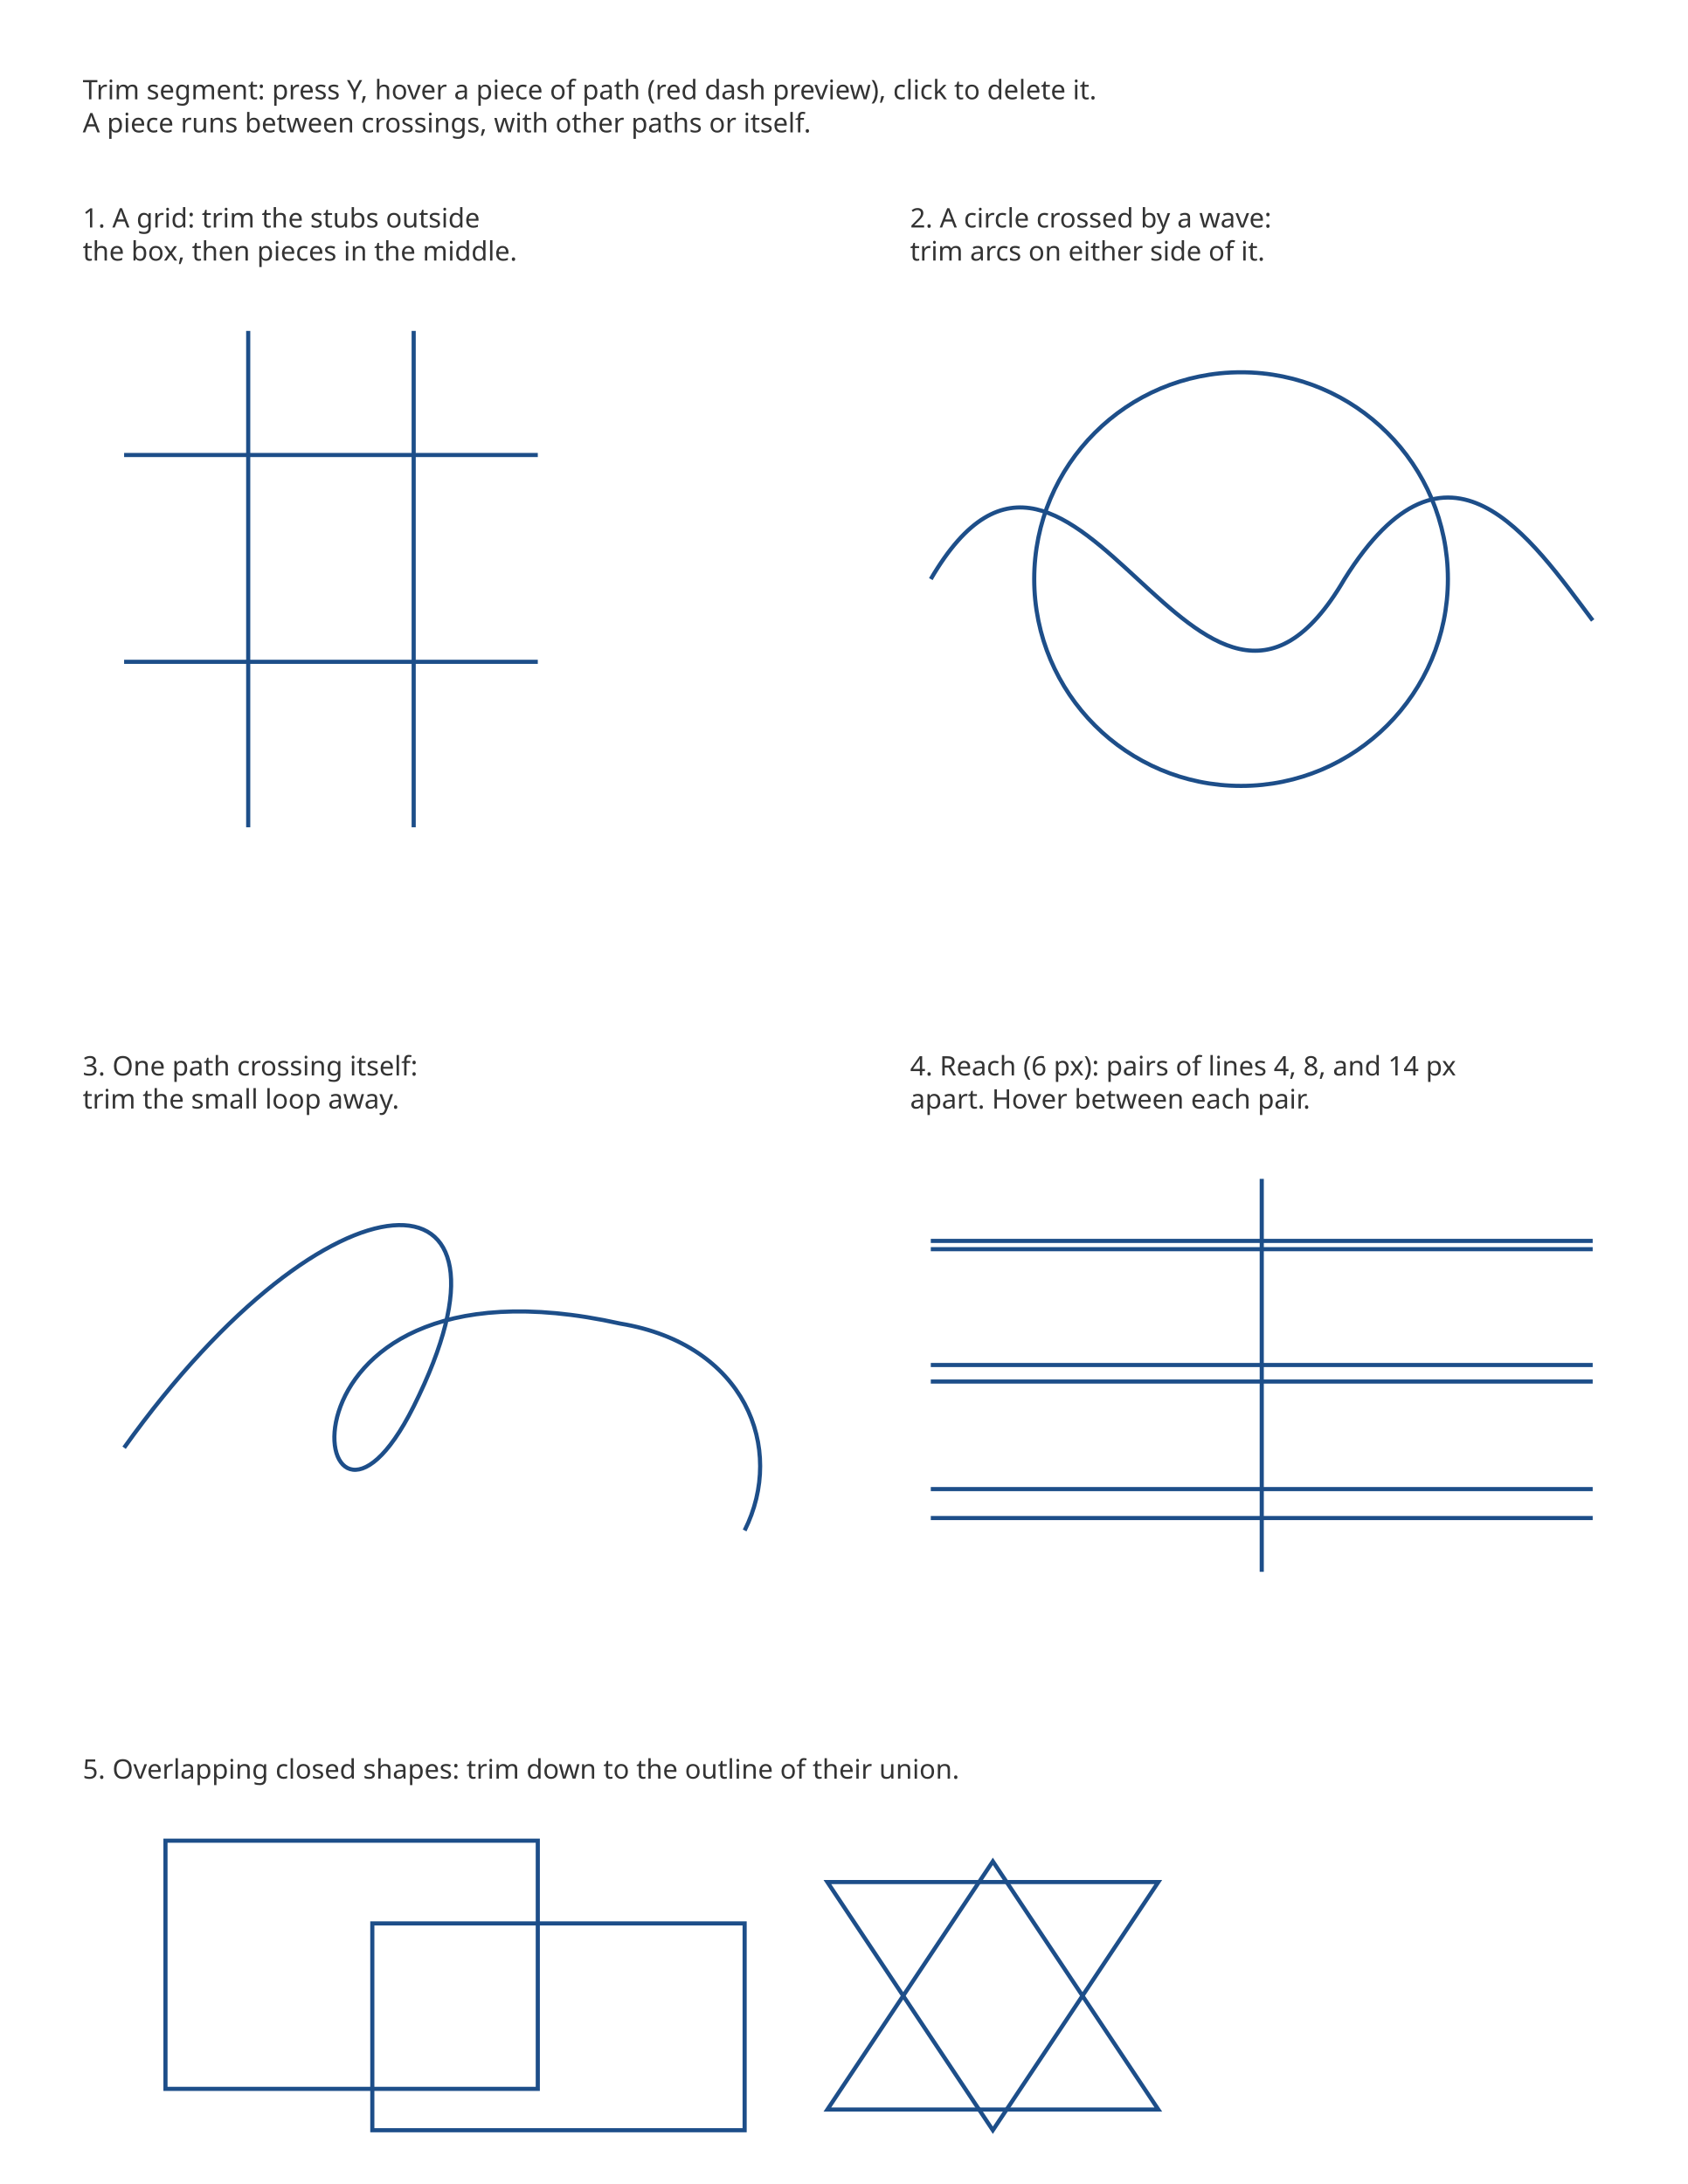
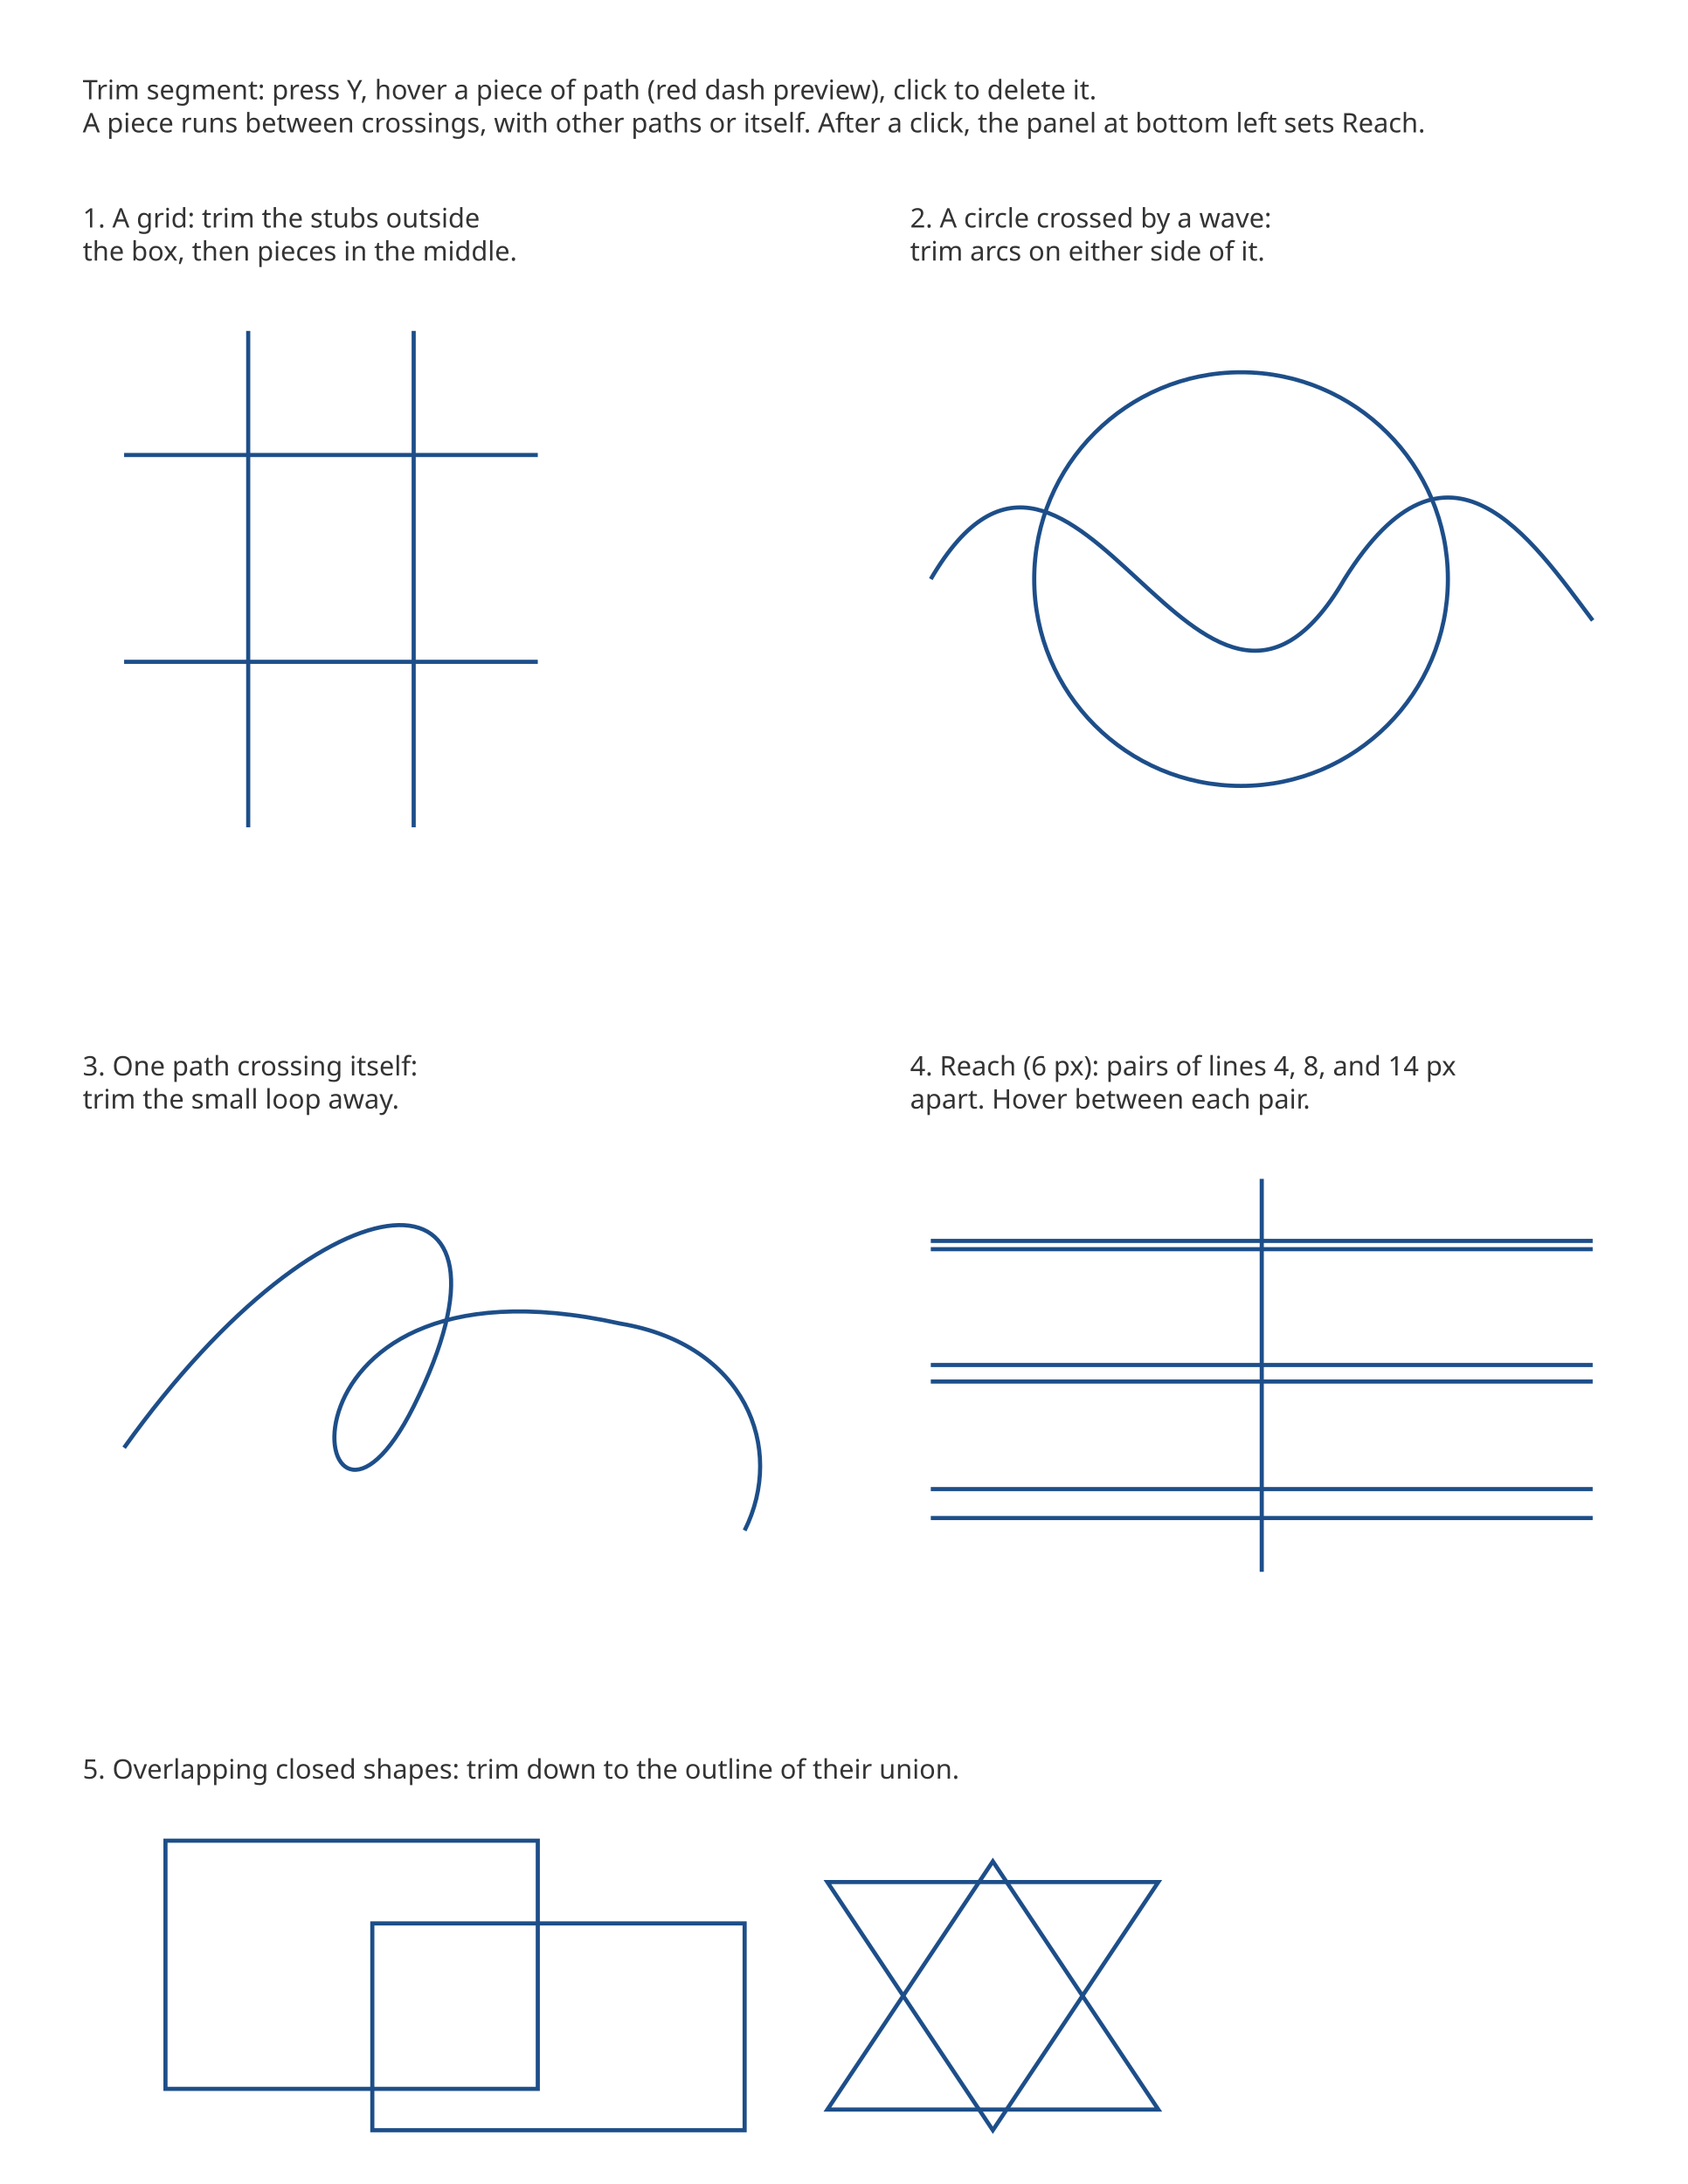
<svg xmlns="http://www.w3.org/2000/svg" width="816" height="1056" viewBox="0 0 816 1056">
  <text x="40" y="48" font-family="sans-serif" font-size="13" fill="#333">Trim segment: press Y, hover a piece of path (red dash preview), click to delete it.</text>
-   <text x="40" y="64" font-family="sans-serif" font-size="13" fill="#333">A piece runs between crossings, with other paths or itself.</text>
+   <text x="40" y="64" font-family="sans-serif" font-size="13" fill="#333">A piece runs between crossings, with other paths or itself. After a click, the panel at bottom left sets Reach.</text>
  <text x="40" y="110" font-family="sans-serif" font-size="13" fill="#333">1. A grid: trim the stubs outside</text>
  <text x="40" y="126" font-family="sans-serif" font-size="13" fill="#333">the box, then pieces in the middle.</text>
  <path d="M 120 160 L 120 400" fill="none" stroke="#1d4e89" stroke-width="2" />
  <path d="M 200 160 L 200 400" fill="none" stroke="#1d4e89" stroke-width="2" />
  <path d="M 60 220 L 260 220" fill="none" stroke="#1d4e89" stroke-width="2" />
  <path d="M 60 320 L 260 320" fill="none" stroke="#1d4e89" stroke-width="2" />
  <text x="440" y="110" font-family="sans-serif" font-size="13" fill="#333">2. A circle crossed by a wave:</text>
  <text x="440" y="126" font-family="sans-serif" font-size="13" fill="#333">trim arcs on either side of it.</text>
  <path d="M 700.00 280.00 C 700.00 335.23 655.23 380.00 600.00 380.00 C 544.77 380.00 500.00 335.23 500.00 280.00 C 500.00 224.77 544.77 180.00 600.00 180.00 C 655.23 180.00 700.00 224.77 700.00 280.00 Z" fill="none" stroke="#1d4e89" stroke-width="2" />
  <path d="M 450 280 C 520 160 580 400 650 280 C 700 200 740 260 770 300" fill="none" stroke="#1d4e89" stroke-width="2" />
  <text x="40" y="520" font-family="sans-serif" font-size="13" fill="#333">3. One path crossing itself:</text>
  <text x="40" y="536" font-family="sans-serif" font-size="13" fill="#333">trim the small loop away.</text>
  <path d="M 60 700 C 160 560 260 560 200 680 C 150 780 120 600 300 640 C 360 650 380 700 360 740" fill="none" stroke="#1d4e89" stroke-width="2" />
  <text x="440" y="520" font-family="sans-serif" font-size="13" fill="#333">4. Reach (6 px): pairs of lines 4, 8, and 14 px</text>
  <text x="440" y="536" font-family="sans-serif" font-size="13" fill="#333">apart. Hover between each pair.</text>
  <path d="M 450 600 L 770 600" fill="none" stroke="#1d4e89" stroke-width="2" />
  <path d="M 450 604 L 770 604" fill="none" stroke="#1d4e89" stroke-width="2" />
  <path d="M 450 660 L 770 660" fill="none" stroke="#1d4e89" stroke-width="2" />
  <path d="M 450 668 L 770 668" fill="none" stroke="#1d4e89" stroke-width="2" />
  <path d="M 450 720 L 770 720" fill="none" stroke="#1d4e89" stroke-width="2" />
  <path d="M 450 734 L 770 734" fill="none" stroke="#1d4e89" stroke-width="2" />
  <path d="M 610 570 L 610 760" fill="none" stroke="#1d4e89" stroke-width="2" />
  <text x="40" y="860" font-family="sans-serif" font-size="13" fill="#333">5. Overlapping closed shapes: trim down to the outline of their union.</text>
  <path d="M 80 890 L 260 890 L 260 1010 L 80 1010 Z" fill="none" stroke="#1d4e89" stroke-width="2" />
  <path d="M 180 930 L 360 930 L 360 1030 L 180 1030 Z" fill="none" stroke="#1d4e89" stroke-width="2" />
  <path d="M 480 900 L 560 1020 L 400 1020 Z" fill="none" stroke="#1d4e89" stroke-width="2" />
  <path d="M 480 1030 L 560 910 L 400 910 Z" fill="none" stroke="#1d4e89" stroke-width="2" />
</svg>
